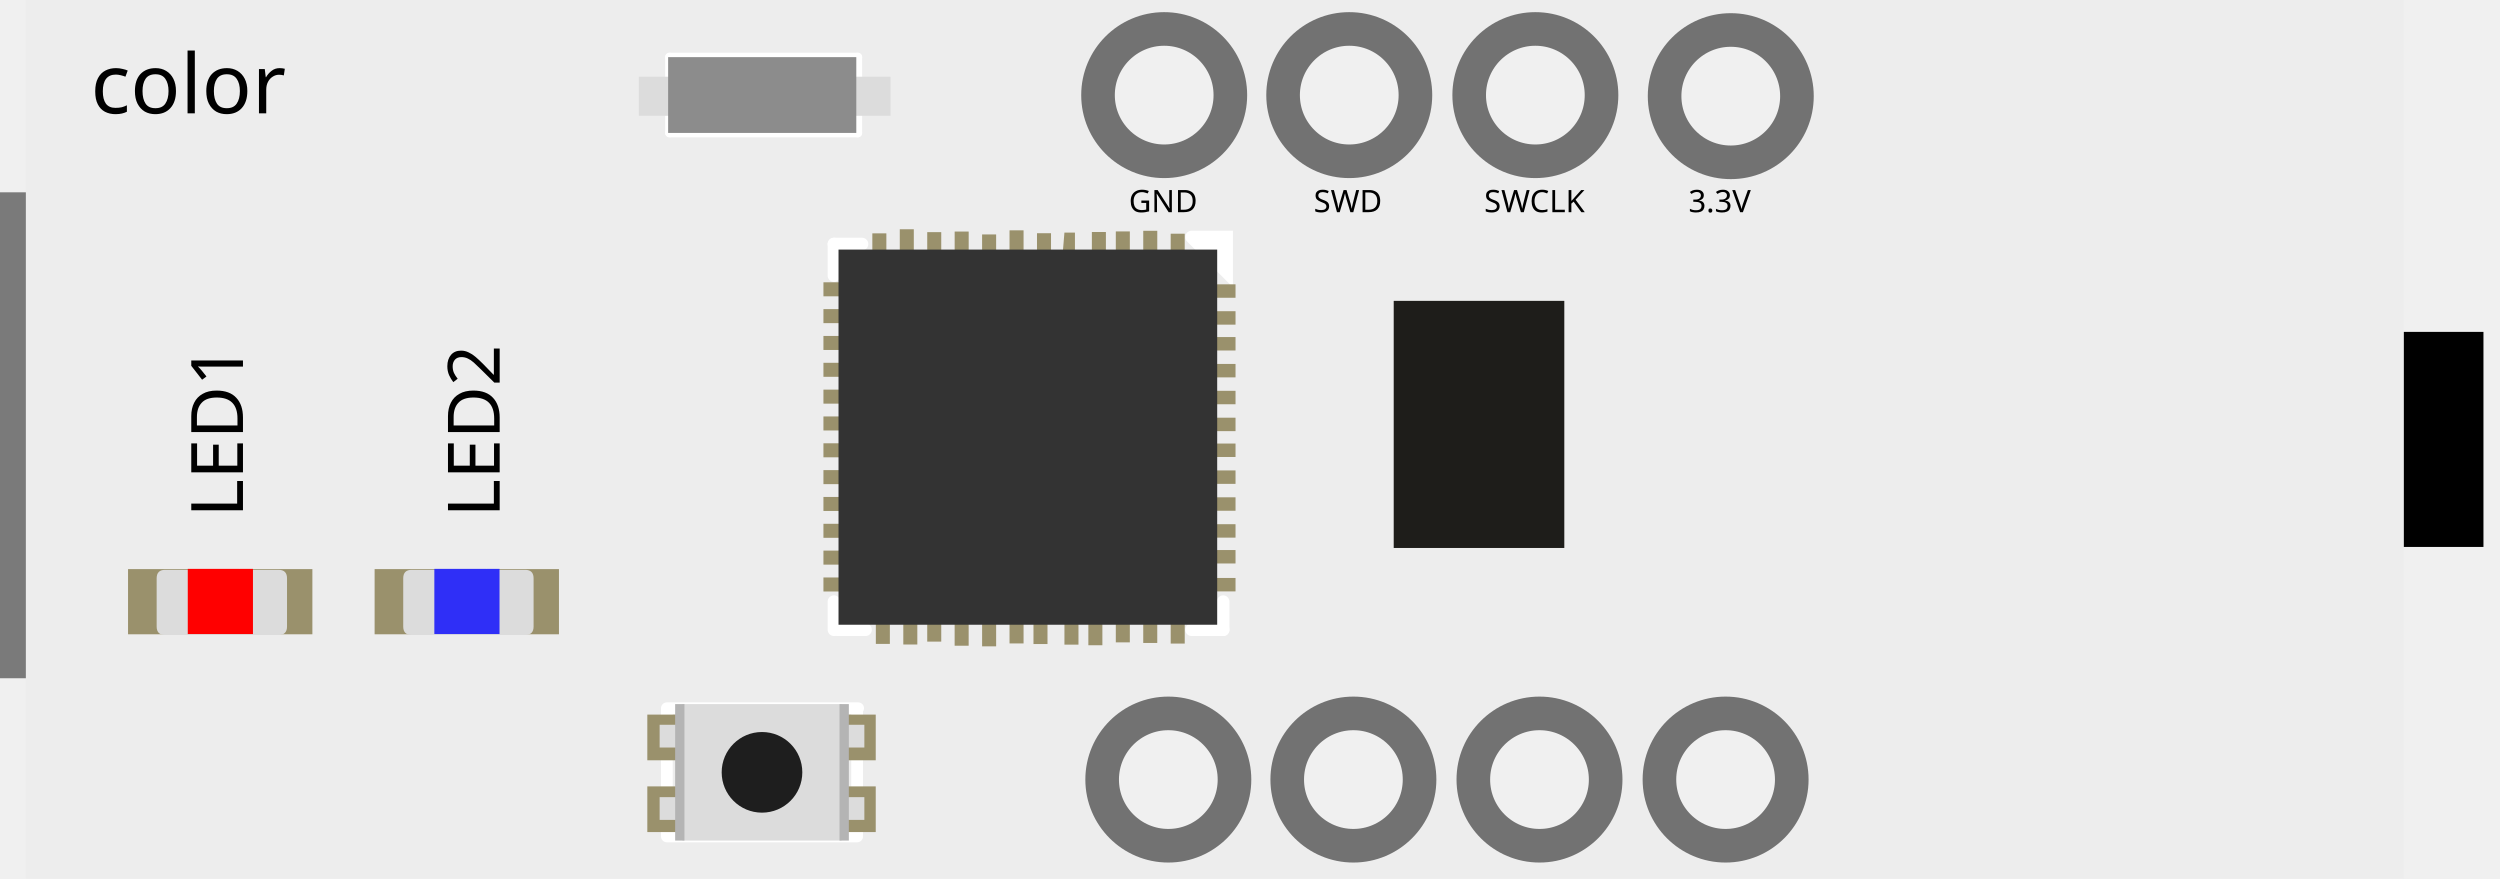
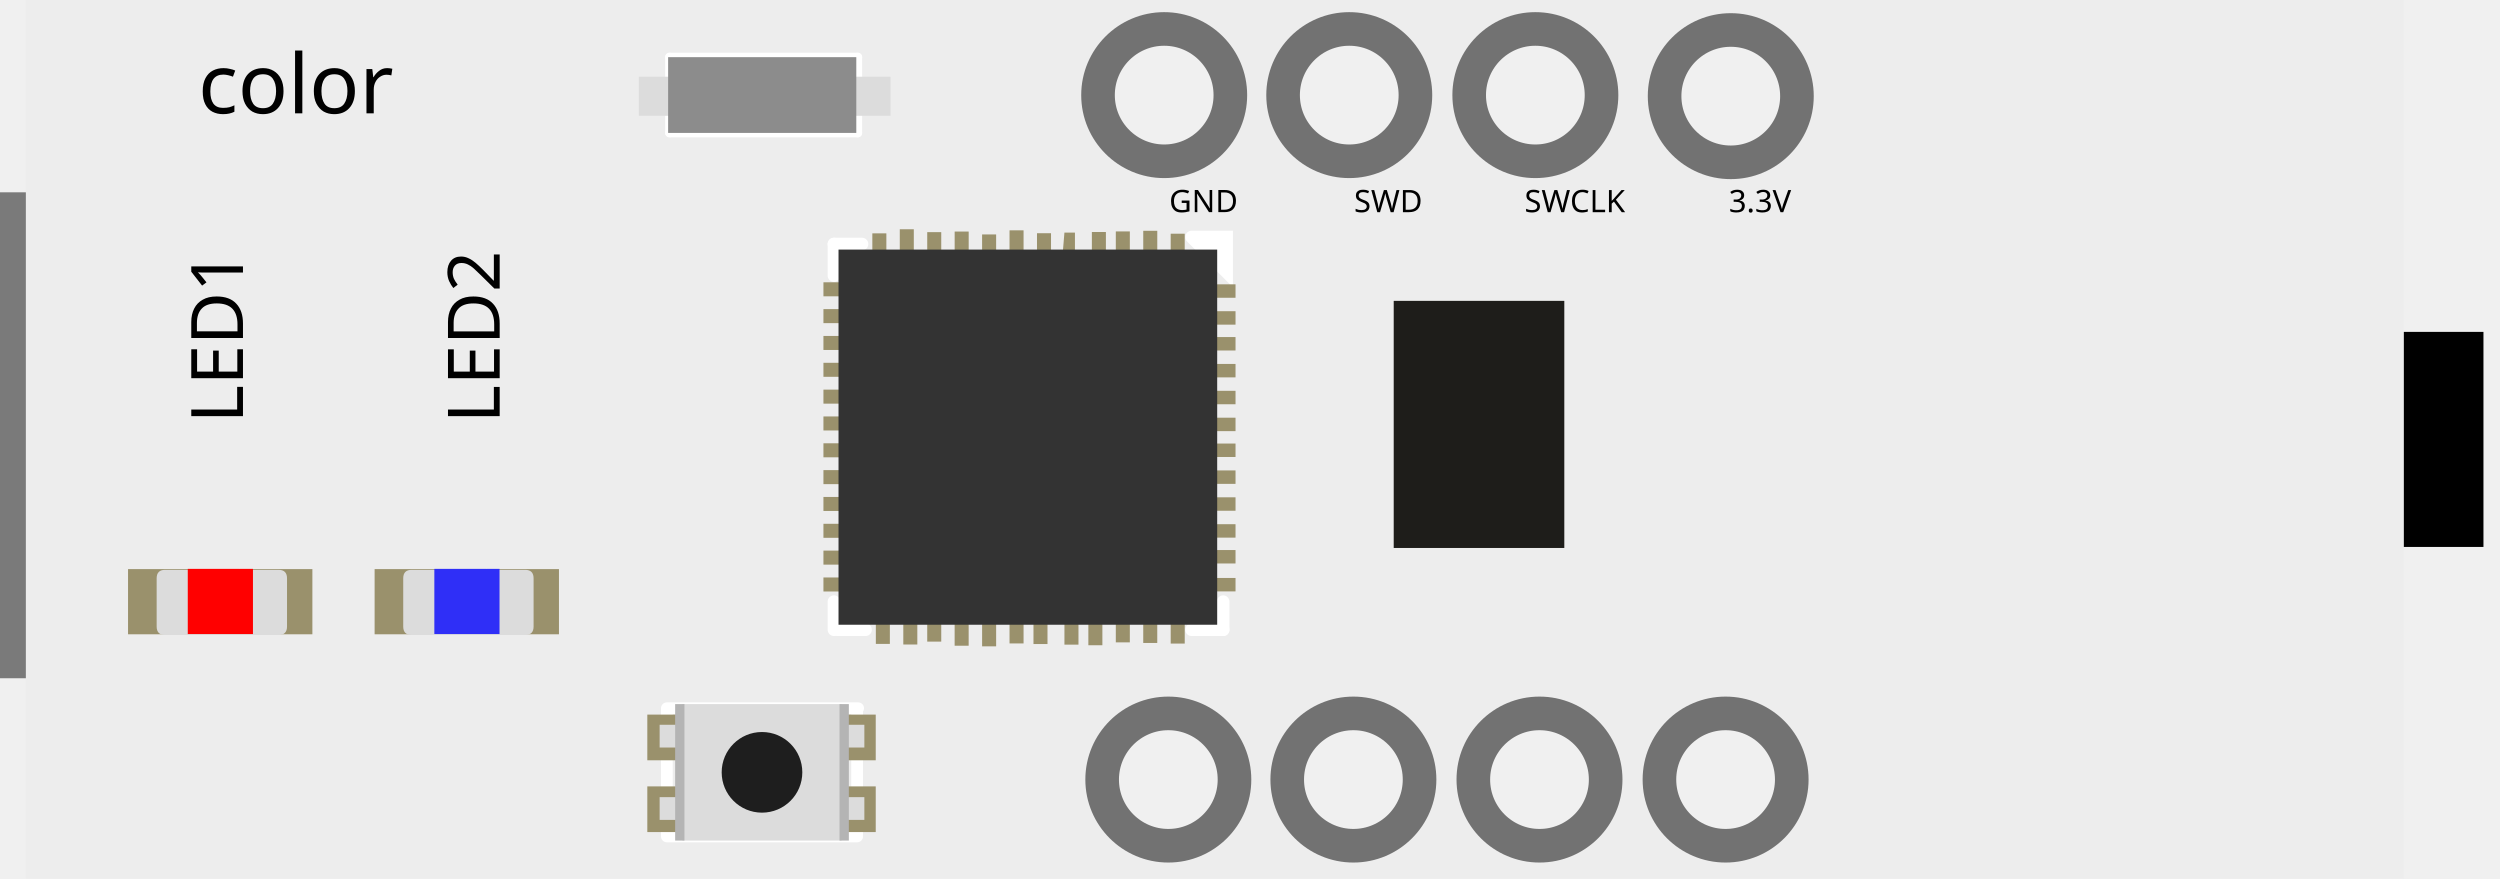
- <svg xmlns="http://www.w3.org/2000/svg" version="1.1" id="Layer_1" x="0px" y="0px" viewBox="0 0 241.8 85" style="enable-background:new 0 0 241.8 85;" xml:space="preserve">
-   <style type="text/css">
- 	.st0{fill:#7A7A7A;}
- 	.st1{fill:#EDEDED;}
- 	.st2{fill:none;stroke:#FFFFFF;stroke-width:0.36;stroke-linecap:round;}
- 	.st3{fill:#9A916C;}
- 	.st4{fill:#333333;}
- 	.st5{fill:#1E1D1A;}
- 	.st6{stroke:#FFFFFF;stroke-width:0.432;stroke-linecap:round;}
- 	.st7{stroke:#FFFFFF;stroke-width:0.36;stroke-linecap:round;}
- 	.st8{fill:#DCDCDC;}
- 	.st9{fill:#8C8C8C;}
- 	.st10{font-family:'OCRAStd';}
- 	.st11{font-size:8px;}
- 	.st12{fill:none;stroke:#727272;stroke-width:3.251;}
- 	.st13{fill:none;stroke:#FFFFFF;stroke-width:0.432;stroke-linecap:round;}
- 	.st14{fill:#FFFFFF;}
- 	.st15{fill:#FF0000;}
- 	.st16{font-size:7px;}
- 	.st17{fill:#2F2FF7;}
- 	.st18{font-size:3px;}
- 	.st19{stroke:#FFFFFF;stroke-width:1.136;stroke-linecap:round;}
- 	.st20{fill:none;stroke:#FFFFFF;stroke-width:1.136;}
- 	.st21{fill:#1E1E1E;}
- 	.st22{fill:#B4B4B4;}
- </style>
-   <path id="rect293" class="st0" d="M47,65.6H0v-47h47V65.6z" />
-   <path id="JACK_TX" d="M240.2,52.9h-20V32.1h20V52.9z" />
-   <path id="path6" class="st1" d="M232.5,85V-0.4H2.5V85H232.5z M166.9,69c3.6,0,6.4,2.9,6.4,6.4s-2.9,6.4-6.4,6.4  c-3.6,0-6.4-2.9-6.4-6.4S163.4,69,166.9,69z M130.9,69c3.6,0,6.4,2.9,6.4,6.4s-2.9,6.4-6.4,6.4c-3.6,0-6.4-2.9-6.4-6.4  S127.3,69,130.9,69z M113,69c3.6,0,6.4,2.9,6.4,6.4s-2.9,6.4-6.4,6.4c-3.6,0-6.4-2.9-6.4-6.4S109.3,69,113,69z M167.8,2.8  c3.6,0,6.4,2.9,6.4,6.4s-2.9,6.4-6.4,6.4c-3.6,0-6.4-2.9-6.4-6.4S164.2,2.8,167.8,2.8z M113,2.8c3.6,0,6.4,2.9,6.4,6.4  s-2.9,6.4-6.4,6.4c-3.6,0-6.4-2.9-6.4-6.4S109.3,2.8,113,2.8z M131.2,2.8c3.6,0,6.4,2.9,6.4,6.4s-2.9,6.4-6.4,6.4  c-3.6,0-6.4-2.9-6.4-6.4S127.6,2.8,131.2,2.8z M148.4,69c3.6,0,6.4,2.9,6.4,6.4s-2.9,6.4-6.4,6.4c-3.6,0-6.4-2.9-6.4-6.4  S144.8,69,148.4,69z M148.9,2.8c3.6,0,6.4,2.9,6.4,6.4s-2.9,6.4-6.4,6.4c-3.6,0-6.4-2.9-6.4-6.4S145.4,2.8,148.9,2.8z" />
+ <svg xmlns="http://www.w3.org/2000/svg" version="1.1" id="Layer_1" x="0" y="0" viewBox="0 0 241.8 85" xml:space="preserve">
+   <style>
+     .st2{fill:none;stroke:#fff;stroke-width:.36;stroke-linecap:round}.st3{fill:#9a916c}.st6,.st7{stroke:#fff;stroke-width:.432;stroke-linecap:round}.st7{stroke-width:.36}.st8{fill:#dcdcdc}.st10{font-family:'OCRAStd'}.st12,.st13{fill:none;stroke:#727272;stroke-width:3.251}.st13{stroke:#fff;stroke-width:.432;stroke-linecap:round}.st14{fill:#fff}.st16{font-size:7px}.st18{font-size:3px}.st19,.st20{stroke:#fff;stroke-width:1.136}.st19{stroke-linecap:round}.st20{fill:none}
+   </style>
+   <path id="rect293" d="M47 65.6H0v-47h47v47z" fill="#7a7a7a" />
+   <path id="JACK_TX" d="M240.2 52.9h-20V32.1h20v20.8z" />
+   <path id="path6" d="M232.5 85V-.4H2.5V85h230zm-65.6-16c3.6 0 6.4 2.9 6.4 6.4s-2.9 6.4-6.4 6.4c-3.6 0-6.4-2.9-6.4-6.4s2.9-6.4 6.4-6.4zm-36 0c3.6 0 6.4 2.9 6.4 6.4s-2.9 6.4-6.4 6.4c-3.6 0-6.4-2.9-6.4-6.4s2.8-6.4 6.4-6.4zM113 69c3.6 0 6.4 2.9 6.4 6.4s-2.9 6.4-6.4 6.4c-3.6 0-6.4-2.9-6.4-6.4s2.7-6.4 6.4-6.4zm54.8-66.2c3.6 0 6.4 2.9 6.4 6.4s-2.9 6.4-6.4 6.4c-3.6 0-6.4-2.9-6.4-6.4s2.8-6.4 6.4-6.4zm-54.8 0c3.6 0 6.4 2.9 6.4 6.4s-2.9 6.4-6.4 6.4c-3.6 0-6.4-2.9-6.4-6.4s2.7-6.4 6.4-6.4zm18.2 0c3.6 0 6.4 2.9 6.4 6.4s-2.9 6.4-6.4 6.4c-3.6 0-6.4-2.9-6.4-6.4s2.8-6.4 6.4-6.4zM148.4 69c3.6 0 6.4 2.9 6.4 6.4s-2.9 6.4-6.4 6.4c-3.6 0-6.4-2.9-6.4-6.4s2.8-6.4 6.4-6.4zm.5-66.2c3.6 0 6.4 2.9 6.4 6.4s-2.9 6.4-6.4 6.4c-3.6 0-6.4-2.9-6.4-6.4s2.9-6.4 6.4-6.4z" fill="#ededed" />
  <g id="g273">
    <g id="g5241" transform="translate(-3.778 .545) scale(3.3911)">
      <g id="g5239">
-         <path id="line5221" class="st2" d="M35.1,17.8H36" />
-         <path id="line5223" class="st2" d="M36,17.8V17" />
-         <path id="line5225" class="st2" d="M25.8,17.8H25" />
-         <path id="line5227" class="st2" d="M24.9,17.8V17" />
-         <path id="line5229" class="st2" d="M24.9,7.7V6.8" />
-         <path id="line5231" class="st2" d="M24.9,6.8h0.8" />
+         <path id="line5221" class="st2" d="M35.1 17.8h.9" />
+         <path id="line5223" class="st2" d="M36 17.8V17" />
+         <path id="line5225" class="st2" d="M25.8 17.8H25" />
+         <path id="line5227" class="st2" d="M24.9 17.8V17" />
+         <path id="line5229" class="st2" d="M24.9 7.7v-.9" />
+         <path id="line5231" class="st2" d="M24.9 6.8h.8" />
        <g id="g5237">
-           <path id="path5235" class="st2" d="M35.1,6.6h1v1L35.1,6.6 M36.1,6.7h-0.9H36.1 M36.1,6.9h-0.7H36.1 M36.1,7.1h-0.5H36.1       M36.1,7.3h-0.4H36.1" />
+           <path id="path5235" class="st2" d="M35.1 6.6h1v1l-1-1m1 .1h-.9.9m0 .2h-.7.7m0 .2h-.5.5m0 .2h-.4.4" />
        </g>
      </g>
    </g>
    <g id="g6284" transform="matrix(0 -3.3911 3.3911 0 30.486 290.84)">
      <g id="g6282">
        <g id="g6280">
          <g id="g5561">
-             <path id="connector28pin" class="st3" d="M79.1,24.4v0.4h-1.2v-0.4H79.1z" />
+             <path id="connector28pin" class="st3" d="M79.1 24.4v.4h-1.2v-.4h1.2z" />
          </g>
        </g>
      </g>
    </g>
    <g id="g6292" transform="rotate(-90 165.469 130.176) scale(3.3911)">
      <g id="g6290">
        <g id="g6288">
          <g id="g5564">
-             <path id="connector29pin" class="st3" d="M80.6,22.2v0.4h-1.2v-0.4H80.6z" />
+             <path id="connector29pin" class="st3" d="M80.6 22.2v.4h-1.2v-.4h1.2z" />
          </g>
        </g>
      </g>
    </g>
    <g id="g6300" transform="rotate(-90 170.276 130.177) scale(3.3911)">
      <g id="g6298">
        <g id="g6296">
          <g id="g5567">
-             <path id="connector30pin" class="st3" d="M82,20v0.4h-1.2V20H82z" />
+             <path id="connector30pin" class="st3" d="M82 20v.4h-1.2V20H82z" />
          </g>
        </g>
      </g>
    </g>
    <g id="g6308" transform="rotate(-90 175.081 130.176) scale(3.3911)">
      <g id="g6306">
        <g id="g6304">
          <g id="g5570">
-             <path id="connector31pin" class="st3" d="M83.4,17.9v0.4h-1.2v-0.4H83.4z" />
+             <path id="connector31pin" class="st3" d="M83.4 17.9v.4h-1.2v-.4h1.2z" />
          </g>
        </g>
      </g>
    </g>
    <g id="g6316" transform="rotate(-90 179.888 130.177) scale(3.3911)">
      <g id="g6314">
        <g id="g6312">
          <g id="g5573">
-             <path id="connector32pin" class="st3" d="M84.8,15.7V16h-1.2v-0.4L84.8,15.7L84.8,15.7z" />
+             <path id="connector32pin" class="st3" d="M84.8 15.7v.3h-1.2v-.4l1.2.1z" />
          </g>
        </g>
      </g>
    </g>
    <g id="g6324" transform="matrix(0 -3.3911 3.3911 0 54.518 314.87)">
      <g id="g6322">
        <g id="g6320">
          <g id="g5576">
-             <path id="connector33pin" class="st3" d="M86.2,13.5v0.4H85v-0.4H86.2z" />
+             <path id="connector33pin" class="st3" d="M86.2 13.5v.4H85v-.4h1.2z" />
          </g>
        </g>
      </g>
    </g>
    <g id="g6332" transform="rotate(-90 189.5 130.177) scale(3.3911)">
      <g id="g6330">
        <g id="g6328">
          <g id="g5579">
-             <path id="connector34pin" class="st3" d="M87.7,11.3v0.4h-1.2v-0.4H87.7z" />
+             <path id="connector34pin" class="st3" d="M87.7 11.3v.4h-1.2v-.4h1.2z" />
          </g>
        </g>
      </g>
    </g>
    <g id="g6340" transform="matrix(0 -3.3911 3.3911 0 64.13 324.483)">
      <g id="g6338">
        <g id="g6336">
          <g id="g5582">
-             <path id="connector35pin" class="st3" d="M89,9.1v0.4h-1.2V9.1H89z" />
+             <path id="connector35pin" class="st3" d="M89 9.1v.4h-1.2v-.4H89z" />
          </g>
        </g>
      </g>
    </g>
    <g id="g6348" transform="matrix(0 -3.3911 3.3911 0 68.936 329.29)">
      <g id="g6346">
        <g id="g6344">
          <g id="g5585">
-             <path id="connector36pin" class="st3" d="M90.5,6.9v0.4h-1.2V6.9H90.5z" />
+             <path id="connector36pin" class="st3" d="M90.5 6.9v.4h-1.2v-.4h1.2z" />
          </g>
        </g>
      </g>
    </g>
    <g id="g6356" transform="rotate(-90 203.919 130.176) scale(3.3911)">
      <g id="g6354">
        <g id="g6352">
          <g id="g5588">
-             <path id="connector37pin" class="st3" d="M91.9,4.7v0.4h-1.2V4.7H91.9z" />
+             <path id="connector37pin" class="st3" d="M91.9 4.7v.4h-1.2v-.4h1.2z" />
          </g>
        </g>
      </g>
    </g>
    <g id="g6364" transform="rotate(-90 208.726 130.177) scale(3.3911)">
      <g id="g6362">
        <g id="g6360">
          <g id="g5591">
-             <path id="connector38pin" class="st3" d="M93.4,2.5v0.4h-1.2V2.5H93.4z" />
+             <path id="connector38pin" class="st3" d="M93.4 2.5v.4h-1.2v-.4h1.2z" />
          </g>
        </g>
      </g>
    </g>
    <g id="g6372" transform="rotate(-90 213.531 130.176) scale(3.3911)">
      <g id="g6370">
        <g id="g6368">
          <g id="g5594">
-             <path id="connector39pin" class="st3" d="M94.7,0.3v0.4h-1.2V0.3H94.7z" />
+             <path id="connector39pin" class="st3" d="M94.7.3v.4h-1.2V.3h1.2z" />
          </g>
        </g>
      </g>
    </g>
    <g id="g6380" transform="rotate(180 220.228 121.319) scale(3.3911)">
      <g id="g6378">
        <g id="g6376">
          <g id="g5597">
-             <path id="connector40pin" class="st3" d="M106.4,63.5h-1.2v-0.4h1.2V63.5z" />
+             <path id="connector40pin" class="st3" d="M106.4 63.5h-1.2v-.4h1.2v.4z" />
          </g>
        </g>
      </g>
    </g>
    <g id="g6388" transform="rotate(180 220.228 116.512) scale(3.3911)">
      <g id="g6386">
        <g id="g6384">
          <g id="g5600">
-             <path id="connector41pin" class="st3" d="M106.4,59.9h-1.2v-0.4h1.2V59.9z" />
+             <path id="connector41pin" class="st3" d="M106.4 59.9h-1.2v-.4h1.2v.4z" />
          </g>
        </g>
      </g>
    </g>
    <g id="g6396" transform="rotate(180 220.228 111.706) scale(3.3911)">
      <g id="g6394">
        <g id="g6392">
          <g id="g5603">
-             <path id="connector42pin" class="st3" d="M106.4,56.3h-1.2v-0.4h1.2V56.3z" />
+             <path id="connector42pin" class="st3" d="M106.4 56.3h-1.2v-.4h1.2v.4z" />
          </g>
        </g>
      </g>
    </g>
    <g id="g6404" transform="rotate(180 220.228 106.9) scale(3.3911)">
      <g id="g6402">
        <g id="g6400">
          <g id="g5606">
-             <path id="connector43pin" class="st3" d="M106.4,52.7h-1.2v-0.4h1.2V52.7z" />
+             <path id="connector43pin" class="st3" d="M106.4 52.7h-1.2v-.4h1.2v.4z" />
          </g>
        </g>
      </g>
    </g>
    <g id="g6412" transform="rotate(180 220.228 102.094) scale(3.3911)">
      <g id="g6410">
        <g id="g6408">
          <g id="g5609">
-             <path id="connector44pin" class="st3" d="M106.4,49.1h-1.2v-0.4h1.2V49.1z" />
+             <path id="connector44pin" class="st3" d="M106.4 49.1h-1.2v-.4h1.2v.4z" />
          </g>
        </g>
      </g>
    </g>
    <g id="g6420" transform="rotate(180 220.228 97.287) scale(3.3911)">
      <g id="g6418">
        <g id="g6416">
          <g id="g5612">
-             <path id="connector45pin" class="st3" d="M106.4,45.5h-1.2v-0.4h1.2V45.5z" />
+             <path id="connector45pin" class="st3" d="M106.4 45.5h-1.2v-.4h1.2v.4z" />
          </g>
        </g>
      </g>
    </g>
    <g id="g6428" transform="rotate(180 220.228 92.481) scale(3.3911)">
      <g id="g6426">
        <g id="g6424">
          <g id="g5615">
-             <path id="connector46pin" class="st3" d="M106.4,41.9h-1.2v-0.4h1.2V41.9z" />
+             <path id="connector46pin" class="st3" d="M106.4 41.9h-1.2v-.4h1.2v.4z" />
          </g>
        </g>
      </g>
    </g>
    <g id="g6436" transform="rotate(180 220.228 87.674) scale(3.3911)">
      <g id="g6434">
        <g id="g6432">
          <g id="g5618">
-             <path id="connector47pin" class="st3" d="M106.4,38.3h-1.2v-0.4h1.2V38.3z" />
+             <path id="connector47pin" class="st3" d="M106.4 38.3h-1.2v-.4h1.2v.4z" />
          </g>
        </g>
      </g>
    </g>
    <g id="g6444" transform="rotate(180 220.228 82.868) scale(3.3911)">
      <g id="g6442">
        <g id="g6440">
          <g id="g5621">
-             <path id="connector48pin" class="st3" d="M106.4,34.7h-1.2v-0.4h1.2V34.7z" />
+             <path id="connector48pin" class="st3" d="M106.4 34.7h-1.2v-.4h1.2v.4z" />
          </g>
        </g>
      </g>
    </g>
    <g id="g6452" transform="rotate(180 220.228 78.062) scale(3.3911)">
      <g id="g6450">
        <g id="g6448">
          <g id="g5624">
-             <path id="connector49pin" class="st3" d="M106.4,31.1h-1.2v-0.4h1.2V31.1z" />
+             <path id="connector49pin" class="st3" d="M106.4 31.1h-1.2v-.4h1.2v.4z" />
          </g>
        </g>
      </g>
    </g>
    <g id="g6460" transform="rotate(180 220.228 73.255) scale(3.3911)">
      <g id="g6458">
        <g id="g6456">
          <g id="g5627">
-             <path id="connector50pin" class="st3" d="M106.4,27.5h-1.2v-0.4h1.2V27.5z" />
+             <path id="connector50pin" class="st3" d="M106.4 27.5h-1.2v-.4h1.2v.4z" />
          </g>
        </g>
      </g>
    </g>
    <g id="g6468" transform="rotate(180 220.228 68.45) scale(3.3911)">
      <g id="g6466">
        <g id="g6464">
          <g id="g5630">
-             <path id="connector51pin" class="st3" d="M106.4,23.9h-1.2v-0.4h1.2V23.9z" />
+             <path id="connector51pin" class="st3" d="M106.4 23.9h-1.2v-.4h1.2v.4z" />
          </g>
        </g>
      </g>
    </g>
    <g id="g6476" transform="rotate(90 212.987 59.591) scale(3.3911)">
      <g id="g6474">
        <g id="g6472">
          <g id="g5633">
-             <path id="connector52pin" class="st3" d="M62.4,55.4V55h1.2v0.4H62.4z" />
+             <path id="connector52pin" class="st3" d="M62.4 55.4V55h1.2v.4h-1.2z" />
          </g>
        </g>
      </g>
    </g>
    <g id="g6484" transform="rotate(90 208.182 59.592) scale(3.3911)">
      <g id="g6482">
        <g id="g6480">
          <g id="g5636">
-             <path id="connector53pin" class="st3" d="M61,53.2v-0.4h1.2v0.4H61z" />
+             <path id="connector53pin" class="st3" d="M61 53.2v-.4h1.2v.4H61z" />
          </g>
        </g>
      </g>
    </g>
    <g id="g6492" transform="rotate(90 203.375 59.592) scale(3.3911)">
      <g id="g6490">
        <g id="g6488">
          <g id="g5639">
-             <path id="connector54pin" class="st3" d="M59.5,51.1v-0.4h1.2v0.4H59.5z" />
+             <path id="connector54pin" class="st3" d="M59.5 51.1v-.4h1.2v.4h-1.2z" />
          </g>
        </g>
      </g>
    </g>
    <g id="g6500" transform="rotate(90 198.567 59.59) scale(3.3911)">
      <g id="g6498">
        <g id="g6496">
          <g id="g5642">
-             <path id="connector55pin" class="st3" d="M58.2,48.9v-0.4h1.2v0.4H58.2z" />
+             <path id="connector55pin" class="st3" d="M58.2 48.9v-.4h1.2v.4h-1.2z" />
          </g>
        </g>
      </g>
    </g>
    <g id="g6508" transform="rotate(90 193.762 59.592) scale(3.3911)">
      <g id="g6506">
        <g id="g6504">
          <g id="g5645">
-             <path id="connector56pin" class="st3" d="M56.8,46.7v-0.4H58v0.4H56.8z" />
+             <path id="connector56pin" class="st3" d="M56.8 46.7v-.4H58v.4h-1.2z" />
          </g>
        </g>
      </g>
    </g>
    <g id="g6516" transform="rotate(90 188.955 59.591) scale(3.3911)">
      <g id="g6514">
        <g id="g6512">
          <g id="g5648">
-             <path id="connector57pin" class="st3" d="M55.3,44.5v-0.4h1.2v0.4H55.3z" />
+             <path id="connector57pin" class="st3" d="M55.3 44.5v-.4h1.2v.4h-1.2z" />
          </g>
        </g>
      </g>
    </g>
    <g id="g6524" transform="rotate(90 184.149 59.591) scale(3.3911)">
      <g id="g6522">
        <g id="g6520">
          <g id="g5651">
-             <path id="connector58pin" class="st3" d="M53.9,42.3V42h1.2v0.4h-1.2V42.3z" />
+             <path id="connector58pin" class="st3" d="M53.9 42.3V42h1.2v.4h-1.2v-.1z" />
          </g>
        </g>
      </g>
    </g>
    <g id="g6532" transform="rotate(90 179.344 59.592) scale(3.3911)">
      <g id="g6530">
        <g id="g6528">
          <g id="g5654">
-             <path id="connector59pin" class="st3" d="M52.5,40.1v-0.4h1.2v0.4H52.5z" />
+             <path id="connector59pin" class="st3" d="M52.5 40.1v-.4h1.2v.4h-1.2z" />
          </g>
        </g>
      </g>
    </g>
    <g id="g6540" transform="rotate(90 174.537 59.591) scale(3.3911)">
      <g id="g6538">
        <g id="g6536">
          <g id="g5657">
-             <path id="connector60pin" class="st3" d="M51.1,38v-0.4h1.2V38H51.1z" />
+             <path id="connector60pin" class="st3" d="M51.1 38v-.4h1.2v.4h-1.2z" />
          </g>
        </g>
      </g>
    </g>
    <g id="g6548" transform="rotate(90 169.73 59.592) scale(3.3911)">
      <g id="g6546">
        <g id="g6544">
          <g id="g5660">
-             <path id="connector61pin" class="st3" d="M49.6,35.8v-0.4h1.2v0.4H49.6z" />
+             <path id="connector61pin" class="st3" d="M49.6 35.8v-.4h1.2v.4h-1.2z" />
          </g>
        </g>
      </g>
    </g>
    <g id="g6556" transform="rotate(90 164.924 59.591) scale(3.3911)">
      <g id="g6554">
        <g id="g6552">
          <g id="g5663">
-             <path id="connector62pin" class="st3" d="M48.2,33.6v-0.4h1.2v0.4H48.2z" />
+             <path id="connector62pin" class="st3" d="M48.2 33.6v-.4h1.2v.4h-1.2z" />
          </g>
        </g>
      </g>
    </g>
    <g id="g6564" transform="rotate(90 160.119 59.592) scale(3.3911)">
      <g id="g6562">
        <g id="g6560">
          <g id="g5666">
-             <path id="connector63pin" class="st3" d="M46.9,31.4V31H48v0.4H46.9z" />
-           </g>
-         </g>
-       </g>
-     </g>
-     <path id="connector64pin" class="st3" d="M119.5,57.2h-3.9v-1.3h3.9V57.2z" />
-     <path id="connector65pin" class="st3" d="M119.5,54.5h-3.9v-1.3h3.9V54.5z" />
-     <path id="connector66pin" class="st3" d="M119.5,52h-3.9v-1.3h3.9V52z" />
-     <path id="connector67pin" class="st3" d="M119.5,49.4h-3.9v-1.3h3.9V49.4z" />
-     <path id="connector68pin" class="st3" d="M119.5,46.8h-3.9v-1.3h3.9V46.8z" />
-     <path id="connector69pin" class="st3" d="M119.5,44.2h-3.9v-1.3h3.9V44.2z" />
-     <path id="connector70pin" class="st3" d="M119.5,41.7h-3.9v-1.3h3.9V41.7z" />
-     <path id="connector71pin" class="st3" d="M119.5,39.1h-3.9v-1.3h3.9V39.1z" />
-     <path id="connector72pin" class="st3" d="M119.5,36.5h-3.9v-1.3h3.9V36.5z" />
-     <path id="connector73pin" class="st3" d="M119.5,33.9h-3.9v-1.3h3.9V33.9z" />
-     <path id="connector74pin" class="st3" d="M119.5,31.4h-3.9v-1.3h3.9V31.4z" />
-     <path id="connector75pin" class="st3" d="M119.5,28.8h-3.9v-1.3h3.9V28.8z" />
-     <path id="connector76pin" class="st3" d="M111.8,54.4H87.2V30.2h24.5v24.2H111.8z" />
+             <path id="connector63pin" class="st3" d="M46.9 31.4V31H48v.4h-1.1z" />
+           </g>
+         </g>
+       </g>
+     </g>
+     <path id="connector64pin" class="st3" d="M119.5 57.2h-3.9v-1.3h3.9v1.3z" />
+     <path id="connector65pin" class="st3" d="M119.5 54.5h-3.9v-1.3h3.9v1.3z" />
+     <path id="connector66pin" class="st3" d="M119.5 52h-3.9v-1.3h3.9V52z" />
+     <path id="connector67pin" class="st3" d="M119.5 49.4h-3.9v-1.3h3.9v1.3z" />
+     <path id="connector68pin" class="st3" d="M119.5 46.8h-3.9v-1.3h3.9v1.3z" />
+     <path id="connector69pin" class="st3" d="M119.5 44.2h-3.9v-1.3h3.9v1.3z" />
+     <path id="connector70pin" class="st3" d="M119.5 41.7h-3.9v-1.3h3.9v1.3z" />
+     <path id="connector71pin" class="st3" d="M119.5 39.1h-3.9v-1.3h3.9v1.3z" />
+     <path id="connector72pin" class="st3" d="M119.5 36.5h-3.9v-1.3h3.9v1.3z" />
+     <path id="connector73pin" class="st3" d="M119.5 33.9h-3.9v-1.3h3.9v1.3z" />
+     <path id="connector74pin" class="st3" d="M119.5 31.4h-3.9v-1.3h3.9v1.3z" />
+     <path id="connector75pin" class="st3" d="M119.5 28.8h-3.9v-1.3h3.9v1.3z" />
+     <path id="connector76pin" class="st3" d="M111.8 54.4H87.2V30.2h24.5v24.2h.1z" />
    <g id="g7917" transform="translate(148.585 61.442) scale(3.3911)">
      <g id="g7915">
        <g id="g7913">
          <g id="tqfn48_7mm">
-             <path id="rect5919" class="st4" d="M-9.1-0.3h-10.8V-11h10.8L-9.1-0.3z" />
-           </g>
-         </g>
-       </g>
-     </g>
-   </g>
-   <path id="rect295" class="st5" d="M151.3,53h-16.5V29.1h16.5V53z" />
-   <g>
-     <g id="g10264" transform="translate(-.001 -2.981) scale(2.36354)">
-       <g id="g10268">
-         <path id="line10272" class="st6" d="M29.8,5.1l2.9-0.8" />
-         <path id="line10274" class="st6" d="M32.7,4.4v1.5" />
-         <path id="line10276" class="st6" d="M32.7,5.9l-2.9-0.8" />
-         <path id="line10278" class="st7" d="M27.4,3.6h7.7" />
-         <path id="line10280" class="st7" d="M35.1,3.6v3.1" />
-         <path id="line10282" class="st7" d="M35.1,6.7h-7.7" />
-         <path id="line10284" class="st7" d="M27.4,6.7V3.6" />
-       </g>
-     </g>
-     <g id="g5075" transform="translate(109.278 115.726) scale(2.36354)">
-       <g id="sod-123fl" transform="rotate(180 5.103 2.338)">
-         <g id="g16802">
-           <path id="rect3" class="st8" d="M30.3,50.5H20v-1.6h10.3V50.5z" />
-           <path id="rect5" class="st9" d="M29.1,51.3h-7.7v-3.1h7.7C29.1,48.2,29.1,51.3,29.1,51.3z" />
-         </g>
-       </g>
-     </g>
-   </g>
-   <text transform="matrix(1 0 0 1 8.7731 10.9641)" class="st10 st11">color</text>
+             <path id="rect5919" d="M-9.1-.3h-10.8V-11h10.8V-.3z" fill="#333" />
+           </g>
+         </g>
+       </g>
+     </g>
+   </g>
+   <path id="rect295" d="M151.3 53h-16.5V29.1h16.5V53z" fill="#1e1d1a" />
+   <g id="g10264" transform="translate(-.001 -2.981) scale(2.36354)">
+     <g id="g10268">
+       <path id="line10272" class="st6" d="M29.8 5.1l2.9-.8" />
+       <path id="line10274" class="st6" d="M32.7 4.4v1.5" />
+       <path id="line10276" class="st6" d="M32.7 5.9l-2.9-.8" />
+       <path id="line10278" class="st7" d="M27.4 3.6h7.7" />
+       <path id="line10280" class="st7" d="M35.1 3.6v3.1" />
+       <path id="line10282" class="st7" d="M35.1 6.7h-7.7" />
+       <path id="line10284" class="st7" d="M27.4 6.7V3.6" />
+     </g>
+   </g>
+   <g id="g5075" transform="translate(109.278 115.726) scale(2.36354)">
+     <g id="sod-123fl" transform="rotate(180 5.103 2.338)">
+       <g id="g16802">
+         <path id="rect3" class="st8" d="M30.3 50.5H20v-1.6h10.3v1.6z" />
+         <path id="rect5" d="M29.1 51.3h-7.7v-3.1h7.7v3.1z" fill="#8c8c8c" />
+       </g>
+     </g>
+   </g>
+   <text transform="translate(8.773 10.964)" class="st10" font-size="8">
+     color
+   </text>
  <circle class="st12" cx="166.9" cy="75.4" r="6.4" />
  <circle class="st12" cx="148.9" cy="75.4" r="6.4" />
  <circle class="st12" cx="130.9" cy="75.4" r="6.4" />
  <circle class="st12" cx="113" cy="75.4" r="6.4" />
  <g id="LED1_1_">
    <g id="g206" transform="matrix(0 2.7412 -2.7412 0 211.757 0)">
      <g id="g210">
        <g id="g214">
-           <path id="path218" class="st13" d="M21.2,69.9L20.5,69h1.4L21.2,69.9 M21.9,69.1h-1.3H21.9" />
+           <path id="path218" class="st13" d="M21.2 69.9l-.7-.9h1.4l-.7.9m.7-.8h-1.3 1.3" />
        </g>
        <g id="g4601" transform="rotate(180 2.97 4.533)">
          <g id="g4599">
            <g id="g220">
-               <path id="rect222" class="st14" d="M-16.4-61.2h2.2v0.4h-2.2V-61.2z" />
+               <path id="rect222" class="st14" d="M-16.4-61.2h2.2v.4h-2.2v-.4z" />
            </g>
          </g>
        </g>
      </g>
    </g>
    <g id="g4995" transform="rotate(-90 104.717 -72.151) scale(2.7412)">
      <g id="g4993">
        <g id="g520">
-           <path id="connector74pin_1_" class="st3" d="M-10.5-55.8h2.3v2.3h-2.3V-55.8z" />
+           <path id="connector74pin_1_" class="st3" d="M-10.5-55.8h2.3v2.3h-2.3v-2.3z" />
        </g>
      </g>
    </g>
    <g id="g5001" transform="rotate(-90 93.061 -60.495) scale(2.7412)">
      <g id="g4999">
        <g id="g523">
-           <path id="connector75pin_1_" class="st3" d="M-10.5-51.5h2.3v2.3h-2.3V-51.5z" />
+           <path id="connector75pin_1_" class="st3" d="M-10.5-51.5h2.3v2.3h-2.3v-2.3z" />
        </g>
      </g>
    </g>
    <g transform="rotate(90 90.763 103.937) scale(2.7412)">
      <g id="g5225">
        <g id="_x30_603-led-green">
          <g id="g5220">
            <g id="g677">
-               <path id="path679" class="st8" d="M15.3,65.2v-4c0-0.2,0.1-0.3,0.3-0.3h1.7c0.2,0,0.3,0.1,0.3,0.3v4c0,0.2-0.1,0.3-0.3,0.3        h-1.7C15.4,65.5,15.3,65.4,15.3,65.2L15.3,65.2z" />
+               <path id="path679" class="st8" d="M15.3 65.2v-4c0-.2.1-.3.3-.3h1.7c.2 0 .3.1.3.3v4c0 .2-.1.3-.3.3h-1.7c-.2 0-.3-.1-.3-.3z" />
              <g id="g5216" transform="rotate(-90 1.134 2.268)">
                <g id="g5214">
-                   <path id="rect681" class="st15" d="M-58.7,18.7H-61v-2.3h2.3V18.7z" />
+                   <path id="rect681" d="M-58.7 18.7H-61v-2.3h2.3v2.3z" fill="red" />
                </g>
              </g>
            </g>
          </g>
        </g>
      </g>
    </g>
  </g>
-   <text id="led1t" transform="matrix(6.123234e-17 -1 1 6.123234e-17 23.4995 50.0225)" class="st10 st16">LED1</text>
-   <text id="led2t" transform="matrix(6.123234e-17 -1 1 6.123234e-17 48.3286 50.0225)" class="st10 st16">LED2</text>
+   <text id="led1t" transform="rotate(-90 36.761 13.261)" class="st10 st16">
+     LED1
+   </text>
+   <text id="led2t" transform="rotate(-90 49.176 .847)" class="st10 st16">
+     LED2
+   </text>
  <g id="LED2">
    <g id="g206_1_" transform="matrix(0 2.7412 -2.7412 0 211.757 0)">
      <g id="g210_1_">
        <g id="g214_1_">
-           <path id="path218_1_" class="st13" d="M21.2,61.2l-0.7-0.9h1.4L21.2,61.2 M21.9,60.4h-1.3H21.9" />
+           <path id="path218_1_" class="st13" d="M21.2 61.2l-.7-.9h1.4l-.7.9m.7-.8h-1.3 1.3" />
        </g>
        <g id="g4601_1_" transform="rotate(180 2.97 4.533)">
          <g id="g4599_1_">
            <g id="g220_1_">
-               <path id="rect222_1_" class="st14" d="M-16.4-52.5h2.2v0.4h-2.2V-52.5z" />
+               <path id="rect222_1_" class="st14" d="M-16.4-52.5h2.2v.4h-2.2v-.4z" />
            </g>
          </g>
        </g>
      </g>
    </g>
    <g id="g4995_1_" transform="rotate(-90 104.717 -72.151) scale(2.7412)">
      <g id="g4993_1_">
        <g id="g520_1_">
-           <path id="connector74pin_2_" class="st3" d="M-10.5-47.1h2.3v2.3h-2.3V-47.1z" />
+           <path id="connector74pin_2_" class="st3" d="M-10.5-47.1h2.3v2.3h-2.3v-2.3z" />
        </g>
      </g>
    </g>
    <g id="g5001_1_" transform="rotate(-90 93.061 -60.495) scale(2.7412)">
      <g id="g4999_1_">
        <g id="g523_1_">
-           <path id="connector75pin_2_" class="st3" d="M-10.5-42.8h2.3v2.3h-2.3V-42.8z" />
+           <path id="connector75pin_2_" class="st3" d="M-10.5-42.8h2.3v2.3h-2.3v-2.3z" />
        </g>
      </g>
    </g>
    <g transform="rotate(90 90.763 103.937) scale(2.7412)">
      <g id="g5225_1_">
        <g id="_x30_603-led-green_1_">
          <g id="g5220_1_">
            <g id="g677_1_">
-               <path id="path679_1_" class="st8" d="M15.3,56.5v-4c0-0.2,0.1-0.3,0.3-0.3h1.7c0.2,0,0.3,0.1,0.3,0.3v4c0,0.2-0.1,0.3-0.3,0.3        h-1.7C15.4,56.8,15.3,56.7,15.3,56.5L15.3,56.5z" />
+               <path id="path679_1_" class="st8" d="M15.3 56.5v-4c0-.2.1-.3.3-.3h1.7c.2 0 .3.1.3.3v4c0 .2-.1.3-.3.3h-1.7c-.2 0-.3-.1-.3-.3z" />
              <g id="g5216_1_" transform="rotate(-90 1.134 2.268)">
                <g id="g5214_1_">
-                   <path id="rect681_1_" class="st17" d="M-50,18.7h-2.3v-2.3h2.3V18.7z" />
+                   <path id="rect681_1_" d="M-50 18.7h-2.3v-2.3h2.3v2.3z" fill="#2f2ff7" />
                </g>
              </g>
            </g>
          </g>
        </g>
      </g>
    </g>
  </g>
  <circle id="3V3" class="st12" cx="167.4" cy="9.3" r="6.4" />
  <circle id="SWDIO" class="st12" cx="130.5" cy="9.2" r="6.4" />
  <circle id="GND_2_" class="st12" cx="112.6" cy="9.2" r="6.4" />
-   <text id="gndt" transform="matrix(1 0 0 1 109.1744 20.5209)" class="st10 st18">GND</text>
-   <text id="swdt" transform="matrix(1 0 0 1 127.0546 20.521)" class="st10 st18">SWD</text>
-   <text id="swclt" transform="matrix(1 0 0 1 143.5443 20.5211)" class="st10 st18">SWCLK</text>
-   <text id="t33v" transform="matrix(1 0 0 1 163.3075 20.5211)" class="st10 st18">3.3V</text>
+   <text id="gndt" transform="translate(109.174 20.52)" class="st10 st18">
+     GND
+   </text>
+   <text id="swdt" transform="translate(127.055 20.521)" class="st10 st18">
+     SWD
+   </text>
+   <text id="swclt" transform="translate(143.544 20.521)" class="st10 st18">
+     SWCLK
+   </text>
+   <text id="t33v" transform="translate(163.308 20.521)" class="st10 st18">
+     3.3V
+   </text>
  <circle id="SWCLK" class="st12" cx="148.5" cy="9.2" r="6.4" />
-   <g>
-     <path id="path4625" class="st19" d="M82.9,80.9H64.5 M64.5,80.9V68.5 M64.5,68.5h18.5 M82.9,68.5   v12.3" />
-     <path id="path4627" class="st20" d="M78.5,73.8c0-1.5-1.2-2.6-2.6-2.6h0" />
-     <path id="path4629" class="st19" d="M78.5,73.8v1.8" />
-     <path id="path4631" class="st20" d="M75.9,78.2c1.5,0,2.6-1.2,2.6-2.6c0,0,0,0,0,0" />
-     <path id="path4633" class="st19" d="M75.9,78.2h-4.4" />
-     <path id="path4635" class="st20" d="M68.9,75.6c0,1.5,1.2,2.6,2.6,2.6h0" />
-     <path id="path4637" class="st19" d="M68.9,75.6v-1.8" />
-     <path id="path4639" class="st20" d="M71.5,71.2c-1.5,0-2.6,1.2-2.6,2.6c0,0,0,0,0,0" />
-     <path id="path4641" class="st19" d="M71.5,71.2h4.4" />
-     <g id="g4795" transform="matrix(3.155997,0,0,3.155997,-3.982869,0)">
-       <path id="path4793" class="st3" d="M22.5,25.5h-1.4v-1.4h1.4V25.5z" />
-     </g>
-     <g id="g4799" transform="matrix(3.155997,0,0,3.155997,-3.982869,0)">
-       <path id="path4797" class="st3" d="M22.5,23.3h-1.4v-1.4h1.4L22.5,23.3z" />
-     </g>
-     <g id="g4803" transform="matrix(3.155997,0,0,3.155997,-3.982869,0)">
-       <path id="path4801" class="st3" d="M28.1,25.5h-1.4v-1.4h1.4V25.5z" />
-     </g>
-     <g id="g4807" transform="matrix(3.155997,0,0,3.155997,-3.982869,0)">
-       <path id="path4805" class="st3" d="M28.1,23.3h-1.4v-1.4h1.4V23.3z" />
-     </g>
-     <path id="path5299" class="st8" d="M66,79.3v2h15.4v-2h2.2v-2.2h-2.2v-4.8h2.2v-2.2h-2.2v-2H66v2   h-2.2v2.2H66v4.8h-2.2v2.2H66z" />
-     <circle id="RESETBTN_1_" class="st21" cx="73.7" cy="74.7" r="3.9">
- 	</circle>
-     <path id="path5303" class="st22" d="M82.1,81.3h-0.9V68.1h0.9V81.3z M66.2,81.3h-0.9V68.1h0.9   V81.3z" />
-   </g>
+   <path id="path4625" class="st19" d="M82.9 80.9H64.5m0 0V68.5m0 0H83m-.1 0v12.3" />
+   <path id="path4627" class="st20" d="M78.5 73.8c0-1.5-1.2-2.6-2.6-2.6" />
+   <path id="path4629" class="st19" d="M78.5 73.8v1.8" />
+   <path id="path4631" class="st20" d="M75.9 78.2c1.5 0 2.6-1.2 2.6-2.6" />
+   <path id="path4633" class="st19" d="M75.9 78.2h-4.4" />
+   <path id="path4635" class="st20" d="M68.9 75.6c0 1.5 1.2 2.6 2.6 2.6" />
+   <path id="path4637" class="st19" d="M68.9 75.6v-1.8" />
+   <path id="path4639" class="st20" d="M71.5 71.2c-1.5 0-2.6 1.2-2.6 2.6" />
+   <path id="path4641" class="st19" d="M71.5 71.2h4.4" />
+   <g id="g4795" transform="translate(-3.983) scale(3.156)">
+     <path id="path4793" class="st3" d="M22.5 25.5h-1.4v-1.4h1.4v1.4z" />
+   </g>
+   <g id="g4799" transform="translate(-3.983) scale(3.156)">
+     <path id="path4797" class="st3" d="M22.5 23.3h-1.4v-1.4h1.4v1.4z" />
+   </g>
+   <g id="g4803" transform="translate(-3.983) scale(3.156)">
+     <path id="path4801" class="st3" d="M28.1 25.5h-1.4v-1.4h1.4v1.4z" />
+   </g>
+   <g id="g4807" transform="translate(-3.983) scale(3.156)">
+     <path id="path4805" class="st3" d="M28.1 23.3h-1.4v-1.4h1.4v1.4z" />
+   </g>
+   <path id="path5299" class="st8" d="M66 79.3v2h15.4v-2h2.2v-2.2h-2.2v-4.8h2.2v-2.2h-2.2v-2H66v2h-2.2v2.2H66v4.8h-2.2v2.2H66z" />
+   <circle id="RESETBTN_1_" cx="73.7" cy="74.7" r="3.9" fill="#1e1e1e" />
+   <path id="path5303" d="M82.1 81.3h-.9V68.1h.9v13.2zm-15.9 0h-.9V68.1h.9v13.2z" fill="#b4b4b4" />
</svg>
